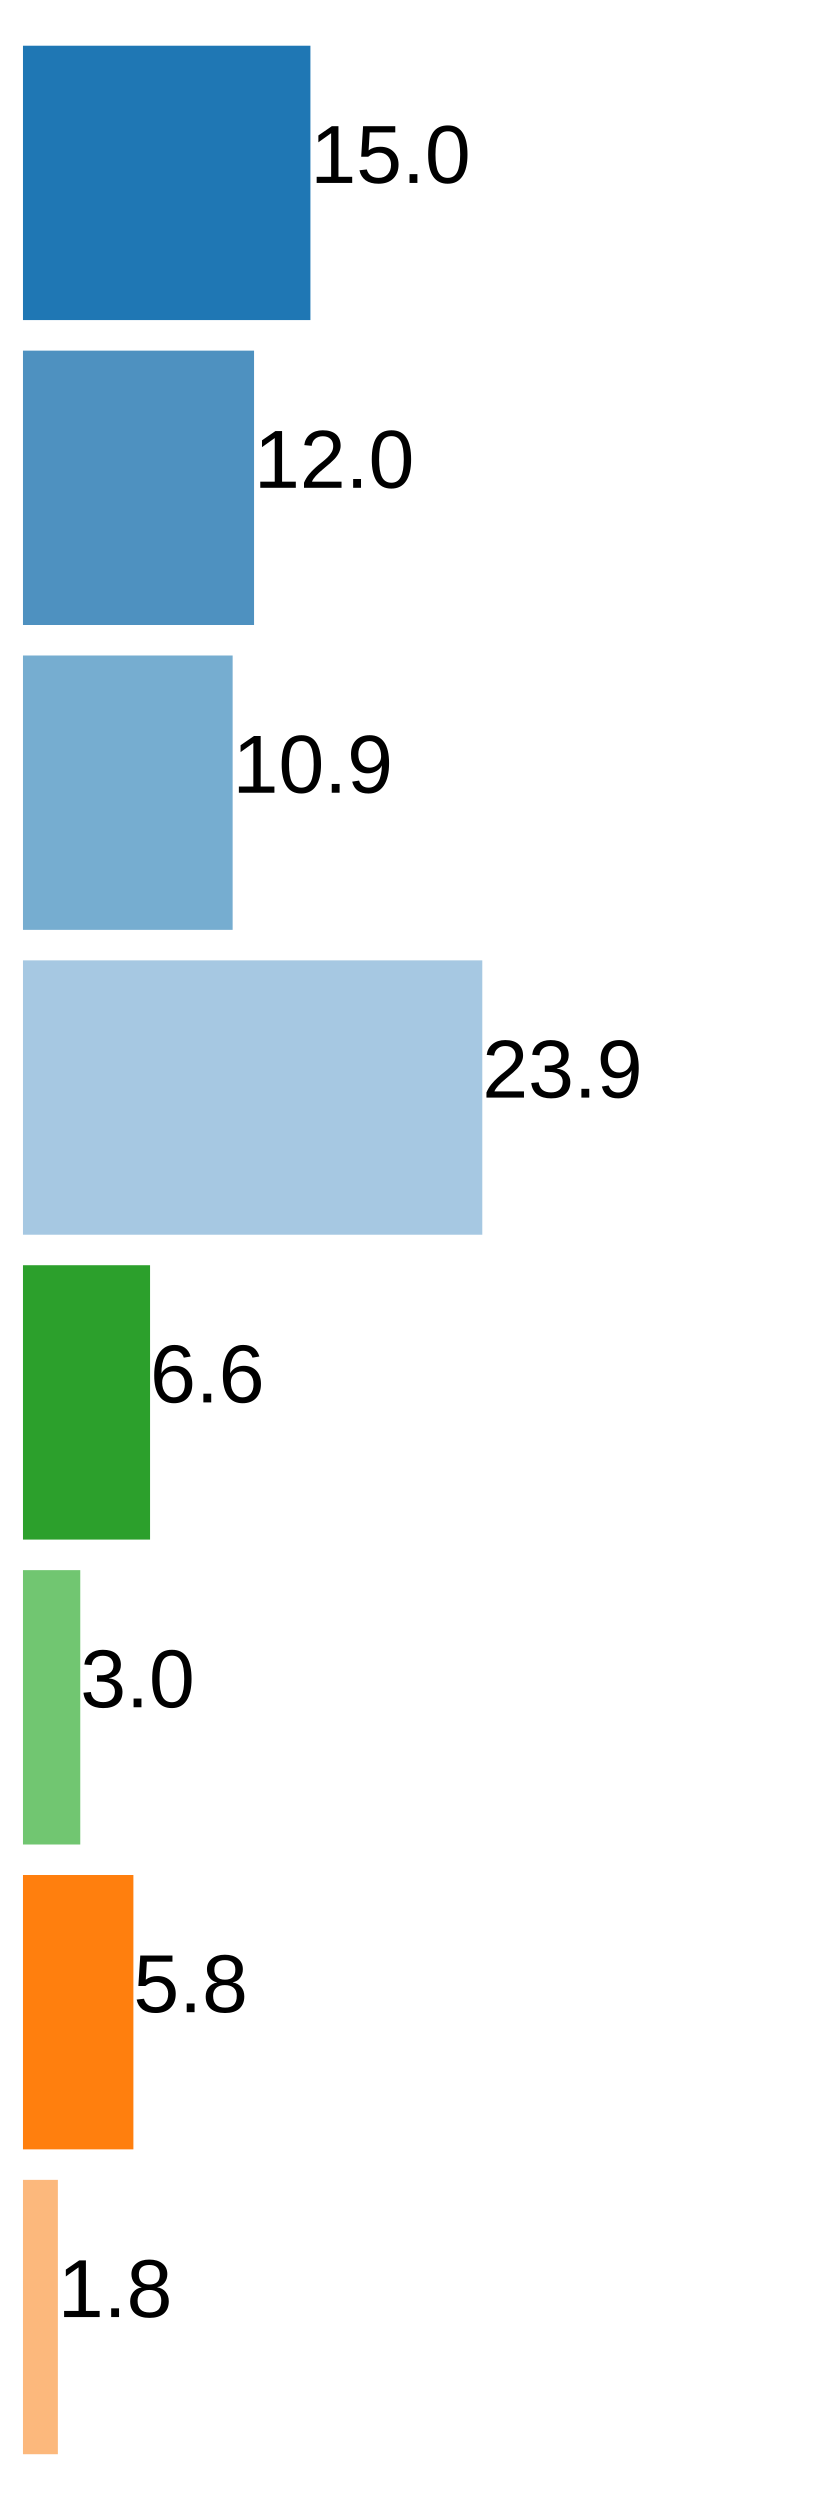
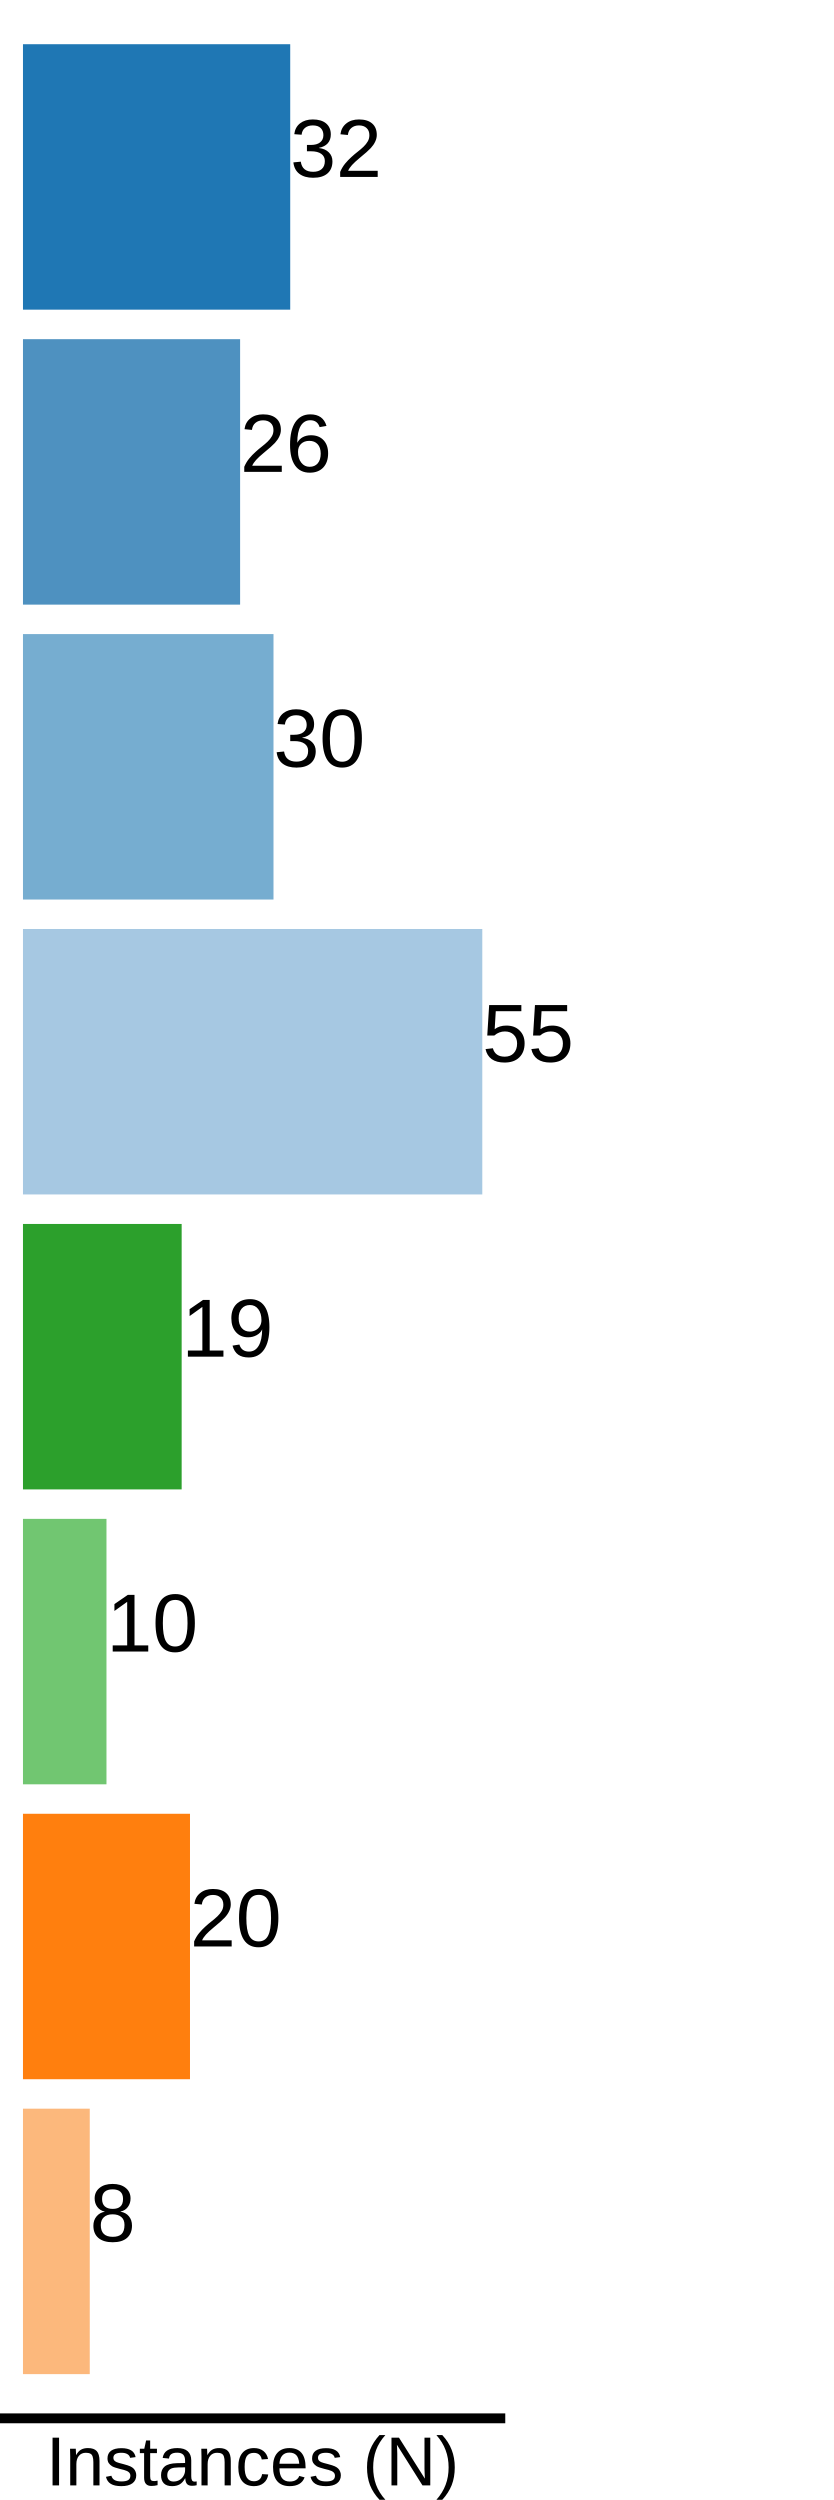
<svg xmlns="http://www.w3.org/2000/svg" width="144.00pt" height="432.00pt" viewBox="0 0 144.00 432.00">
  <g class="svglite">
    <defs>
      <style type="text/css">
    .svglite line, .svglite polyline, .svglite polygon, .svglite path, .svglite rect, .svglite circle {
      fill: none;
      stroke: #000000;
      stroke-linecap: round;
      stroke-linejoin: round;
      stroke-miterlimit: 10.00;
    }
    .svglite text {
      white-space: pre;
    }
    .svglite g.glyphgroup path {
      fill: inherit;
      stroke: none;
    }
  </style>
    </defs>
    <rect width="100%" height="100%" style="stroke: none; fill: none;" />
    <defs>
      <clipPath id="cpMC4wMHwxNDQuMDB8MC4wMHw0MzIuMDA=">
        <rect x="0.00" y="0.00" width="144.00" height="432.00" />
      </clipPath>
    </defs>
    <g clip-path="url(#cpMC4wMHwxNDQuMDB8MC4wMHw0MzIuMDA=)">
      <rect x="0.00" y="0.00" width="144.00" height="432.00" style="stroke-width: 1.16; stroke: none;" />
-       <rect x="0.00" y="0.00" width="87.31" height="432.00" style="stroke-width: 1.16; stroke: none;" />
-       <rect x="3.97" y="7.90" width="49.67" height="47.41" style="stroke-width: 1.16; stroke: none; stroke-linecap: butt; stroke-linejoin: miter; fill: #1F77B4;" />
-       <rect x="3.97" y="60.59" width="39.93" height="47.41" style="stroke-width: 1.16; stroke: none; stroke-linecap: butt; stroke-linejoin: miter; fill: #4E91C0;" />
-       <rect x="3.97" y="113.27" width="36.23" height="47.41" style="stroke-width: 1.16; stroke: none; stroke-linecap: butt; stroke-linejoin: miter; fill: #76ADD0;" />
-       <rect x="3.97" y="165.95" width="79.37" height="47.41" style="stroke-width: 1.16; stroke: none; stroke-linecap: butt; stroke-linejoin: miter; fill: #A6C8E2;" />
-       <rect x="3.97" y="218.63" width="21.96" height="47.41" style="stroke-width: 1.16; stroke: none; stroke-linecap: butt; stroke-linejoin: miter; fill: #2CA02C;" />
-       <rect x="3.97" y="271.32" width="9.90" height="47.41" style="stroke-width: 1.16; stroke: none; stroke-linecap: butt; stroke-linejoin: miter; fill: #71C671;" />
-       <rect x="3.97" y="324.00" width="19.08" height="47.41" style="stroke-width: 1.16; stroke: none; stroke-linecap: butt; stroke-linejoin: miter; fill: #FF7F0E;" />
-       <rect x="3.97" y="376.68" width="6.03" height="47.41" style="stroke-width: 1.16; stroke: none; stroke-linecap: butt; stroke-linejoin: miter; fill: #FCB87C;" />
-       <text x="53.64" y="31.61" style="font-size: 14.23px; font-family: &quot;Arial&quot;;" textLength="27.67px" lengthAdjust="spacingAndGlyphs">15.0</text>
-       <text x="43.90" y="84.29" style="font-size: 14.23px; font-family: &quot;Arial&quot;;" textLength="27.67px" lengthAdjust="spacingAndGlyphs">12.0</text>
-       <text x="40.20" y="136.98" style="font-size: 14.23px; font-family: &quot;Arial&quot;;" textLength="27.67px" lengthAdjust="spacingAndGlyphs">10.9</text>
-       <text x="83.34" y="189.66" style="font-size: 14.23px; font-family: &quot;Arial&quot;;" textLength="27.67px" lengthAdjust="spacingAndGlyphs">23.9</text>
-       <text x="25.93" y="242.34" style="font-size: 14.23px; font-family: &quot;Arial&quot;;" textLength="19.77px" lengthAdjust="spacingAndGlyphs">6.6</text>
-       <text x="13.87" y="295.02" style="font-size: 14.23px; font-family: &quot;Arial&quot;;" textLength="19.77px" lengthAdjust="spacingAndGlyphs">3.0</text>
-       <text x="23.05" y="347.71" style="font-size: 14.23px; font-family: &quot;Arial&quot;;" textLength="19.77px" lengthAdjust="spacingAndGlyphs">5.8</text>
-       <text x="10.00" y="400.39" style="font-size: 14.23px; font-family: &quot;Arial&quot;;" textLength="19.77px" lengthAdjust="spacingAndGlyphs">1.8</text>
+       <rect x="0.00" y="-0" width="87.31" height="417.89" style="stroke-width: 1.16; stroke: none;" />
+       <rect x="3.97" y="7.64" width="46.18" height="45.87" style="stroke-width: 1.16; stroke: none; stroke-linecap: butt; stroke-linejoin: miter; fill: #1F77B4;" />
+       <rect x="3.97" y="58.61" width="37.52" height="45.87" style="stroke-width: 1.16; stroke: none; stroke-linecap: butt; stroke-linejoin: miter; fill: #4E91C0;" />
+       <rect x="3.97" y="109.57" width="43.29" height="45.87" style="stroke-width: 1.16; stroke: none; stroke-linecap: butt; stroke-linejoin: miter; fill: #76ADD0;" />
+       <rect x="3.97" y="160.53" width="79.37" height="45.87" style="stroke-width: 1.16; stroke: none; stroke-linecap: butt; stroke-linejoin: miter; fill: #A6C8E2;" />
+       <rect x="3.97" y="211.50" width="27.42" height="45.87" style="stroke-width: 1.16; stroke: none; stroke-linecap: butt; stroke-linejoin: miter; fill: #2CA02C;" />
+       <rect x="3.97" y="262.46" width="14.43" height="45.87" style="stroke-width: 1.16; stroke: none; stroke-linecap: butt; stroke-linejoin: miter; fill: #71C671;" />
+       <rect x="3.97" y="313.42" width="28.86" height="45.87" style="stroke-width: 1.16; stroke: none; stroke-linecap: butt; stroke-linejoin: miter; fill: #FF7F0E;" />
+       <rect x="3.97" y="364.38" width="11.54" height="45.87" style="stroke-width: 1.16; stroke: none; stroke-linecap: butt; stroke-linejoin: miter; fill: #FCB87C;" />
+       <text x="50.15" y="30.58" style="font-size: 14.23px; font-family: &quot;Arial&quot;;" textLength="15.81px" lengthAdjust="spacingAndGlyphs">32</text>
+       <text x="41.49" y="81.54" style="font-size: 14.23px; font-family: &quot;Arial&quot;;" textLength="15.81px" lengthAdjust="spacingAndGlyphs">26</text>
+       <text x="47.26" y="132.50" style="font-size: 14.23px; font-family: &quot;Arial&quot;;" textLength="15.81px" lengthAdjust="spacingAndGlyphs">30</text>
+       <text x="83.34" y="183.47" style="font-size: 14.23px; font-family: &quot;Arial&quot;;" textLength="15.81px" lengthAdjust="spacingAndGlyphs">55</text>
+       <text x="31.39" y="234.43" style="font-size: 14.23px; font-family: &quot;Arial&quot;;" textLength="15.81px" lengthAdjust="spacingAndGlyphs">19</text>
+       <text x="18.40" y="285.39" style="font-size: 14.23px; font-family: &quot;Arial&quot;;" textLength="15.81px" lengthAdjust="spacingAndGlyphs">10</text>
+       <text x="32.83" y="336.35" style="font-size: 14.23px; font-family: &quot;Arial&quot;;" textLength="15.81px" lengthAdjust="spacingAndGlyphs">20</text>
+       <text x="15.51" y="387.32" style="font-size: 14.23px; font-family: &quot;Arial&quot;;" textLength="7.91px" lengthAdjust="spacingAndGlyphs">8</text>
+       <polyline points="0,417.89 87.31,417.89 " style="stroke-width: 1.71; stroke-linecap: butt;" />
+       <text x="43.65" y="429.48" text-anchor="middle" style="font-size: 12.00px; font-family: &quot;Arial&quot;;" textLength="71.34px" lengthAdjust="spacingAndGlyphs">Instances (N)</text>
    </g>
  </g>
</svg>
